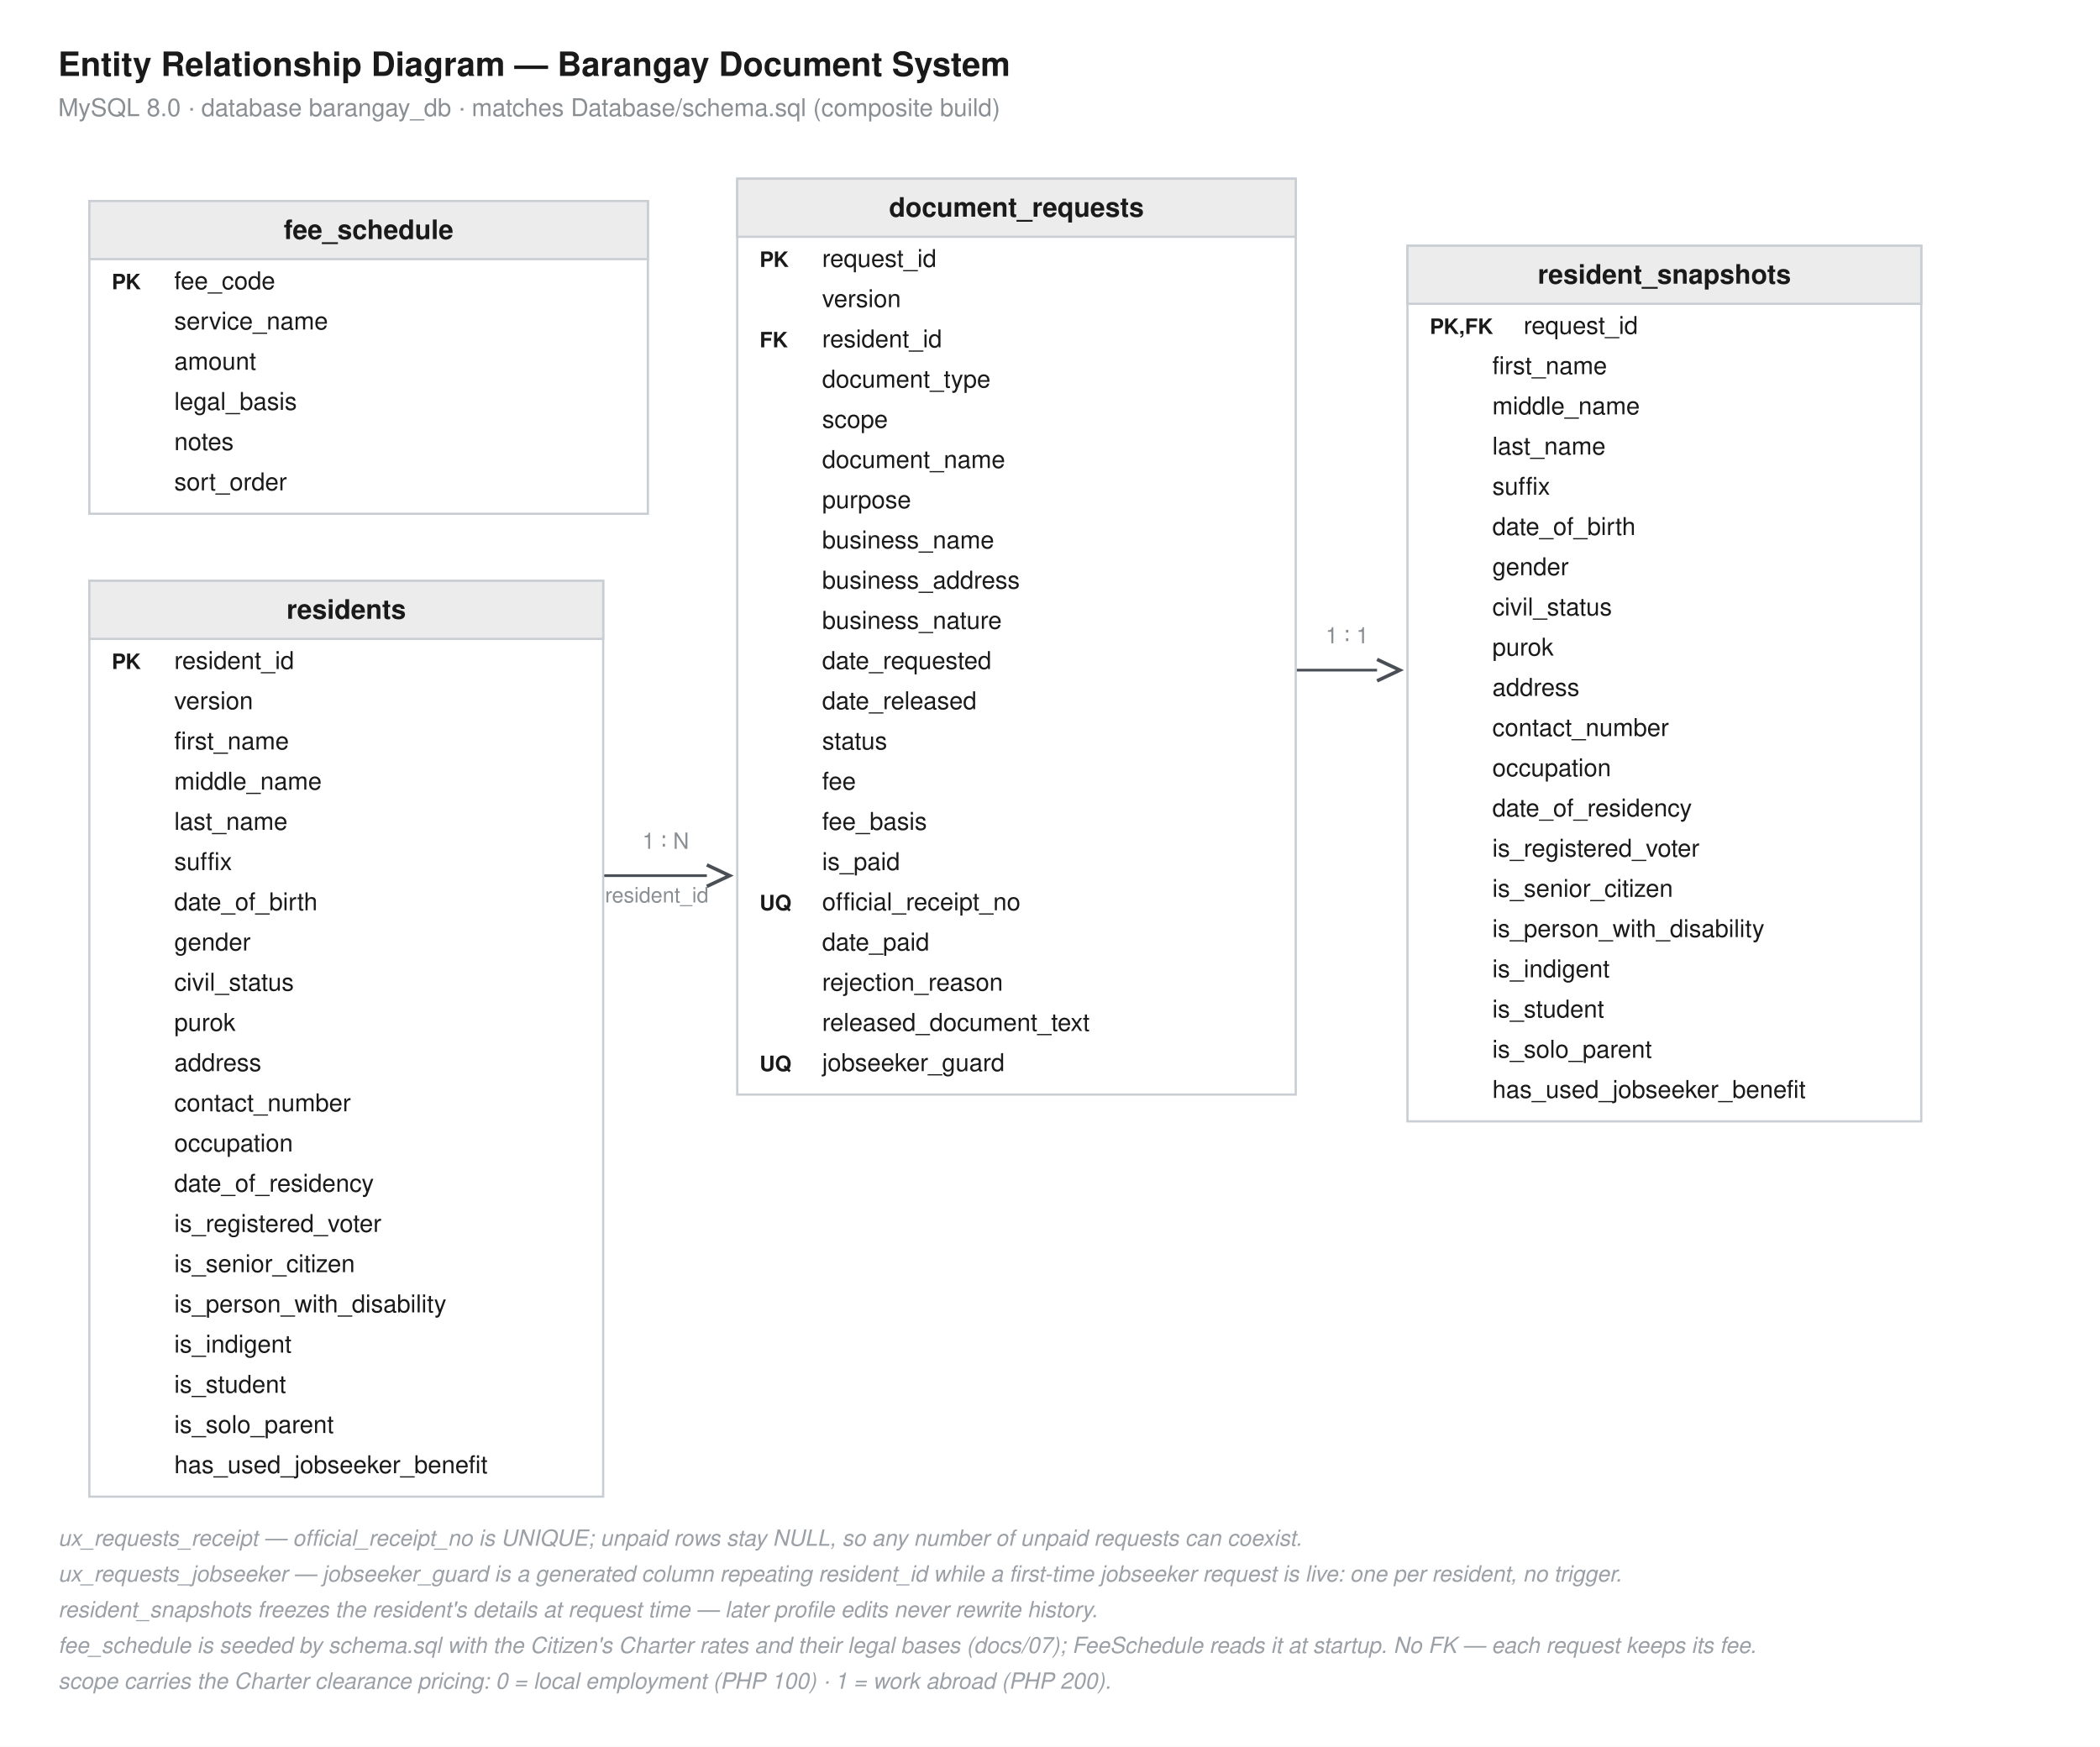
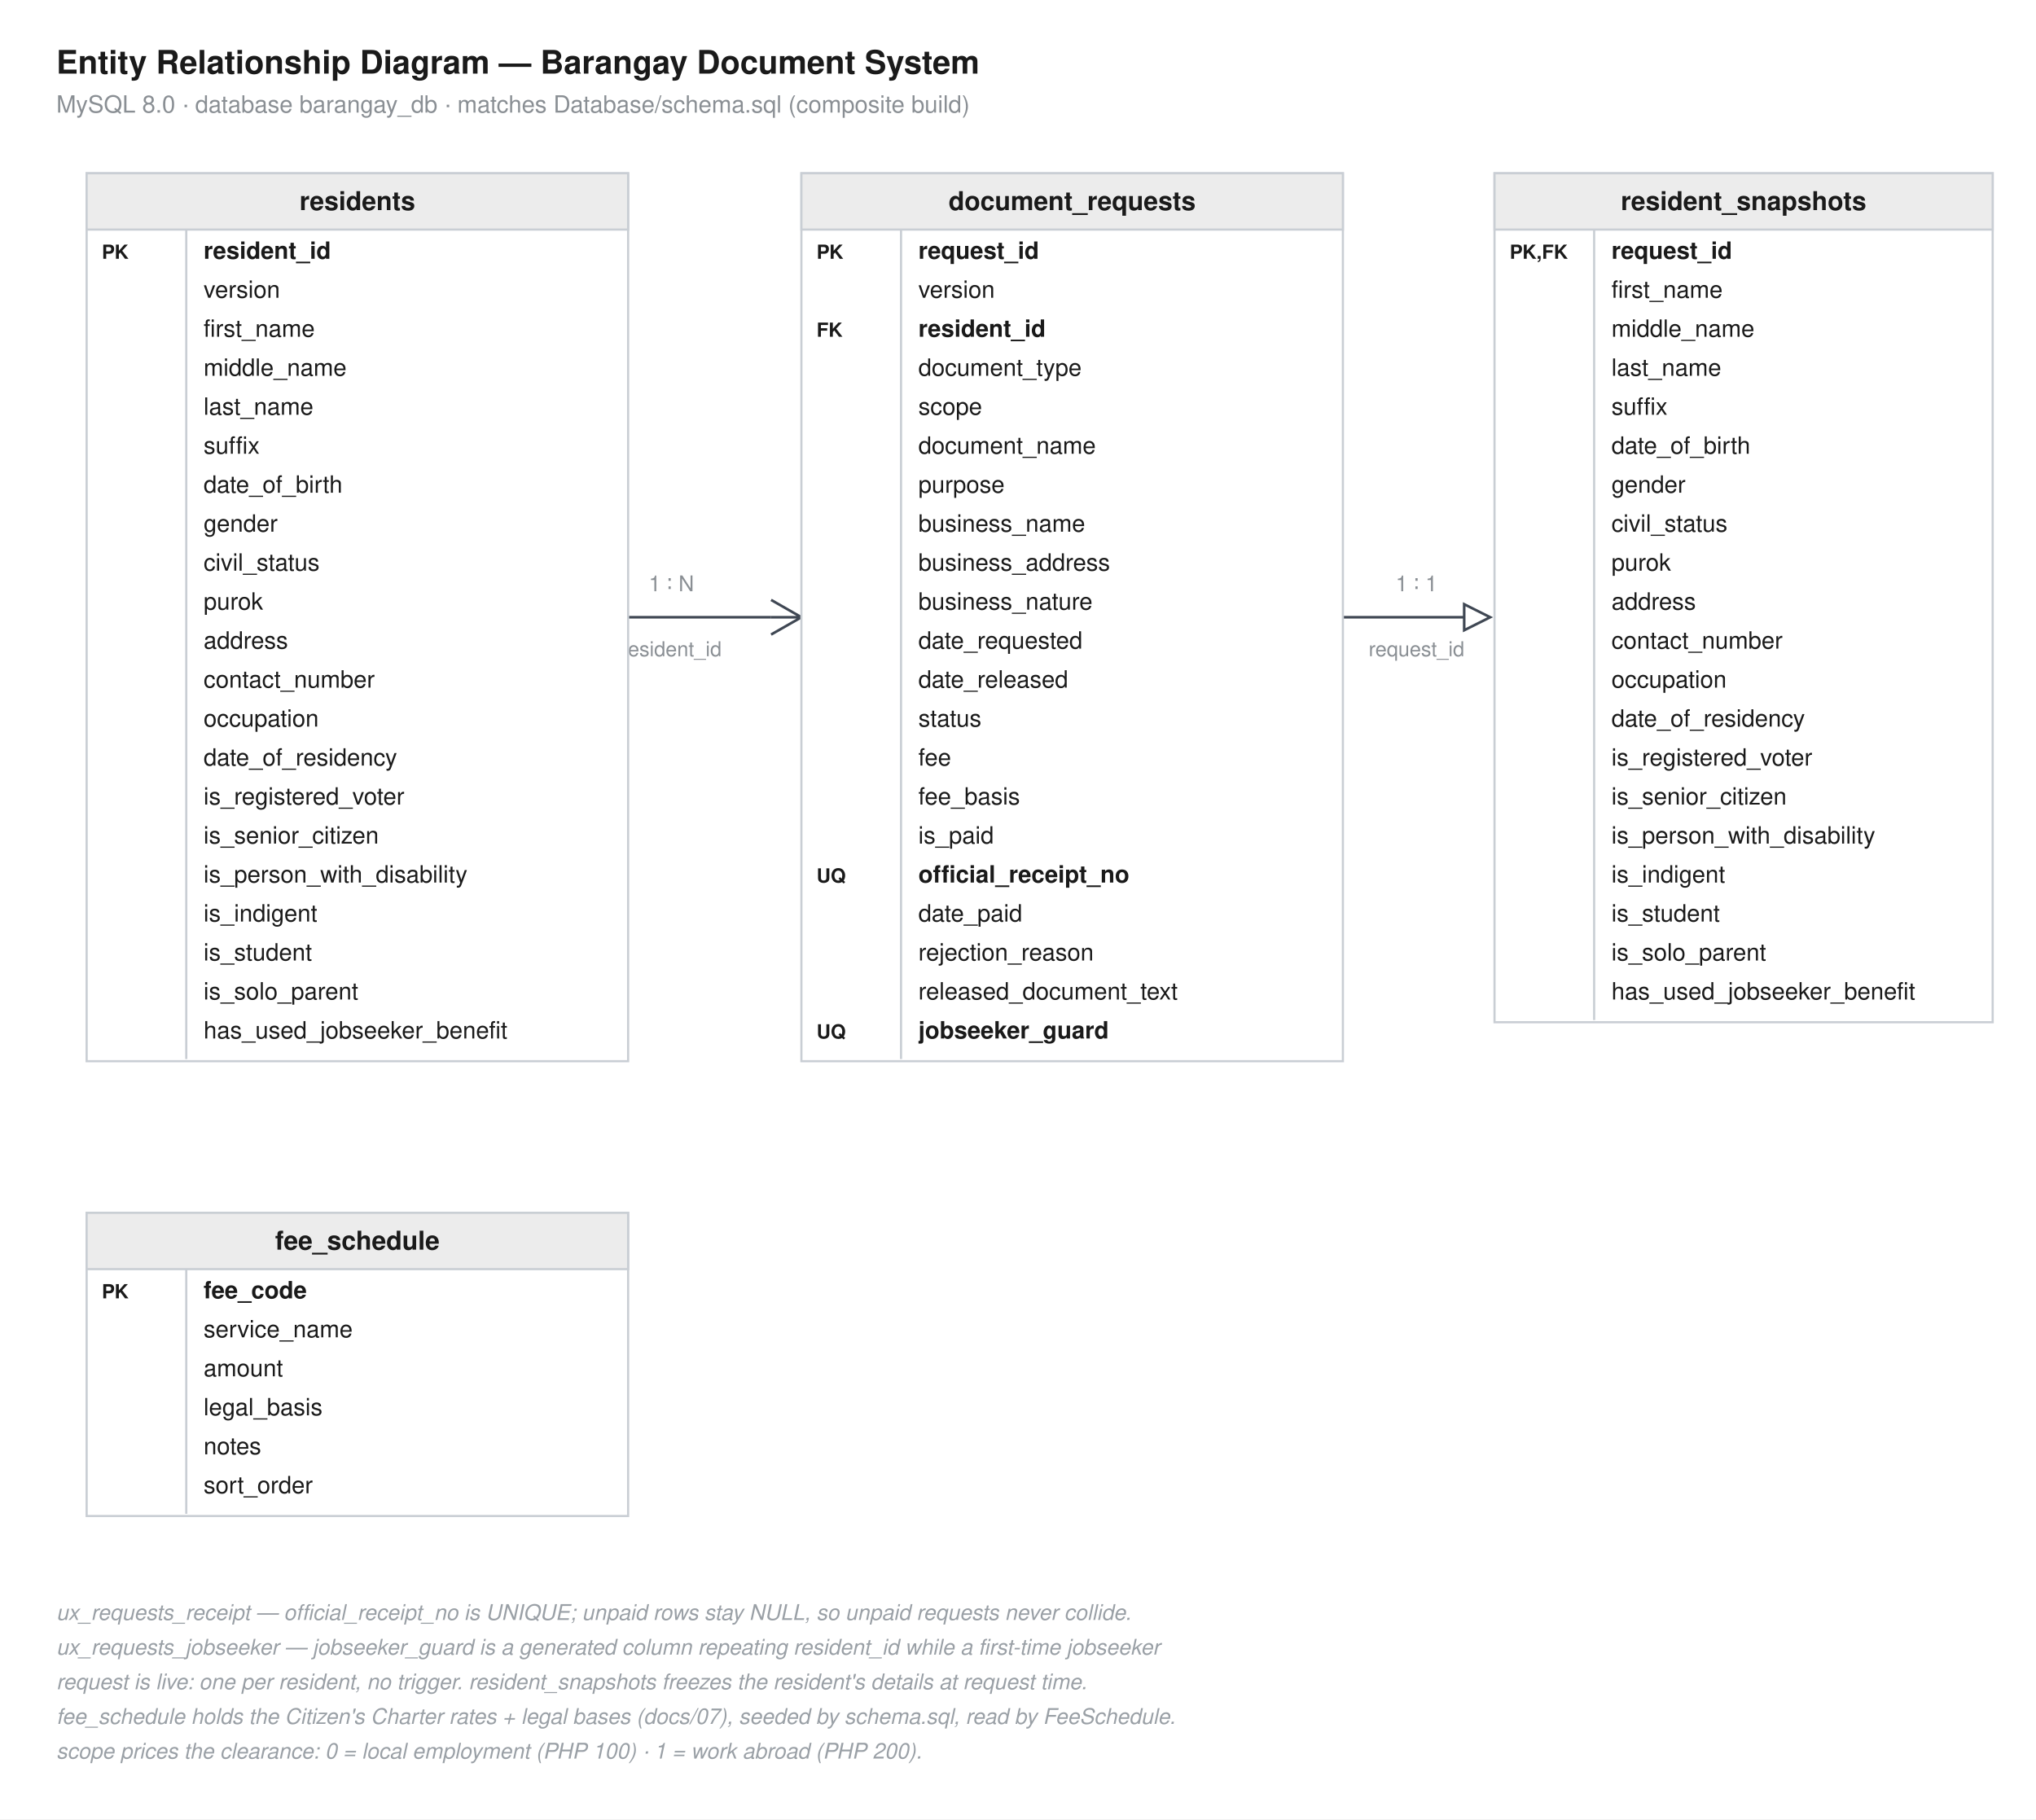
- <svg xmlns="http://www.w3.org/2000/svg" width="940" height="782" viewBox="0 0 940 782">
-   <rect width="940" height="782" fill="#ffffff" />
-   <marker id="open" markerWidth="11" markerHeight="10" refX="9" refY="5" orient="auto">
-     <path d="M1,1 L9.5,5 L1,9" fill="#ffffff" stroke="#4a4f55" stroke-width="1.3" />
-   </marker>
+ <svg xmlns="http://www.w3.org/2000/svg" width="940" height="840" viewBox="0 0 940 840">
+   <rect width="940" height="840" fill="#ffffff" />
  <text x="26" y="34" font-size="15" font-weight="bold" fill="#1a1a1a" font-family="Helvetica,Arial,sans-serif">Entity Relationship Diagram — Barangay Document System</text>
  <text x="26" y="52" font-size="11" fill="#8a8f94" font-family="Helvetica,Arial,sans-serif">MySQL 8.0 · database barangay_db · matches Database/schema.sql (composite build)</text>
-   <path d="M270,392 H326" stroke="#4a4f55" stroke-width="1.2" fill="none" marker-end="url(#open)" />
-   <text x="298" y="380" text-anchor="middle" font-size="10" fill="#8a8f94" font-family="Helvetica,Arial,sans-serif">1 ∶ N</text>
-   <text x="294" y="404" text-anchor="middle" font-size="9.5" fill="#8a8f94" font-family="Helvetica,Arial,sans-serif">resident_id</text>
-   <path d="M580,300 H626" stroke="#4a4f55" stroke-width="1.2" fill="none" marker-end="url(#open)" />
-   <text x="603" y="288" text-anchor="middle" font-size="10" fill="#8a8f94" font-family="Helvetica,Arial,sans-serif">1 ∶ 1</text>
-   <rect x="40" y="260" width="230" height="410" fill="#ffffff" stroke="#c9ced4" stroke-width="1" />
-   <rect x="40" y="260" width="230" height="26" fill="#ececec" stroke="#c9ced4" stroke-width="1" />
-   <text x="155.0" y="277" text-anchor="middle" font-size="12" font-weight="bold" fill="#1a1a1a" font-family="Helvetica,Arial,sans-serif">residents</text>
-   <text x="50" y="299.5" font-size="9.5" font-weight="bold" fill="#1a1a1a" font-family="Helvetica,Arial,sans-serif">PK</text>
-   <text x="78" y="299.5" font-size="11" fill="#1a1a1a" font-family="Helvetica,Arial,sans-serif">resident_id</text>
-   <text x="78" y="317.5" font-size="11" fill="#1a1a1a" font-family="Helvetica,Arial,sans-serif">version</text>
-   <text x="78" y="335.5" font-size="11" fill="#1a1a1a" font-family="Helvetica,Arial,sans-serif">first_name</text>
-   <text x="78" y="353.5" font-size="11" fill="#1a1a1a" font-family="Helvetica,Arial,sans-serif">middle_name</text>
-   <text x="78" y="371.5" font-size="11" fill="#1a1a1a" font-family="Helvetica,Arial,sans-serif">last_name</text>
-   <text x="78" y="389.5" font-size="11" fill="#1a1a1a" font-family="Helvetica,Arial,sans-serif">suffix</text>
-   <text x="78" y="407.5" font-size="11" fill="#1a1a1a" font-family="Helvetica,Arial,sans-serif">date_of_birth</text>
-   <text x="78" y="425.5" font-size="11" fill="#1a1a1a" font-family="Helvetica,Arial,sans-serif">gender</text>
-   <text x="78" y="443.5" font-size="11" fill="#1a1a1a" font-family="Helvetica,Arial,sans-serif">civil_status</text>
-   <text x="78" y="461.5" font-size="11" fill="#1a1a1a" font-family="Helvetica,Arial,sans-serif">purok</text>
-   <text x="78" y="479.5" font-size="11" fill="#1a1a1a" font-family="Helvetica,Arial,sans-serif">address</text>
-   <text x="78" y="497.5" font-size="11" fill="#1a1a1a" font-family="Helvetica,Arial,sans-serif">contact_number</text>
-   <text x="78" y="515.5" font-size="11" fill="#1a1a1a" font-family="Helvetica,Arial,sans-serif">occupation</text>
-   <text x="78" y="533.5" font-size="11" fill="#1a1a1a" font-family="Helvetica,Arial,sans-serif">date_of_residency</text>
-   <text x="78" y="551.5" font-size="11" fill="#1a1a1a" font-family="Helvetica,Arial,sans-serif">is_registered_voter</text>
-   <text x="78" y="569.5" font-size="11" fill="#1a1a1a" font-family="Helvetica,Arial,sans-serif">is_senior_citizen</text>
-   <text x="78" y="587.5" font-size="11" fill="#1a1a1a" font-family="Helvetica,Arial,sans-serif">is_person_with_disability</text>
-   <text x="78" y="605.5" font-size="11" fill="#1a1a1a" font-family="Helvetica,Arial,sans-serif">is_indigent</text>
-   <text x="78" y="623.5" font-size="11" fill="#1a1a1a" font-family="Helvetica,Arial,sans-serif">is_student</text>
-   <text x="78" y="641.5" font-size="11" fill="#1a1a1a" font-family="Helvetica,Arial,sans-serif">is_solo_parent</text>
-   <text x="78" y="659.5" font-size="11" fill="#1a1a1a" font-family="Helvetica,Arial,sans-serif">has_used_jobseeker_benefit</text>
-   <rect x="330" y="80" width="250" height="410" fill="#ffffff" stroke="#c9ced4" stroke-width="1" />
-   <rect x="330" y="80" width="250" height="26" fill="#ececec" stroke="#c9ced4" stroke-width="1" />
-   <text x="455.0" y="97" text-anchor="middle" font-size="12" font-weight="bold" fill="#1a1a1a" font-family="Helvetica,Arial,sans-serif">document_requests</text>
-   <text x="340" y="119.5" font-size="9.5" font-weight="bold" fill="#1a1a1a" font-family="Helvetica,Arial,sans-serif">PK</text>
-   <text x="368" y="119.5" font-size="11" fill="#1a1a1a" font-family="Helvetica,Arial,sans-serif">request_id</text>
-   <text x="368" y="137.5" font-size="11" fill="#1a1a1a" font-family="Helvetica,Arial,sans-serif">version</text>
-   <text x="340" y="155.5" font-size="9.5" font-weight="bold" fill="#1a1a1a" font-family="Helvetica,Arial,sans-serif">FK</text>
-   <text x="368" y="155.5" font-size="11" fill="#1a1a1a" font-family="Helvetica,Arial,sans-serif">resident_id</text>
-   <text x="368" y="173.5" font-size="11" fill="#1a1a1a" font-family="Helvetica,Arial,sans-serif">document_type</text>
-   <text x="368" y="191.5" font-size="11" fill="#1a1a1a" font-family="Helvetica,Arial,sans-serif">scope</text>
-   <text x="368" y="209.5" font-size="11" fill="#1a1a1a" font-family="Helvetica,Arial,sans-serif">document_name</text>
-   <text x="368" y="227.5" font-size="11" fill="#1a1a1a" font-family="Helvetica,Arial,sans-serif">purpose</text>
-   <text x="368" y="245.5" font-size="11" fill="#1a1a1a" font-family="Helvetica,Arial,sans-serif">business_name</text>
-   <text x="368" y="263.5" font-size="11" fill="#1a1a1a" font-family="Helvetica,Arial,sans-serif">business_address</text>
-   <text x="368" y="281.5" font-size="11" fill="#1a1a1a" font-family="Helvetica,Arial,sans-serif">business_nature</text>
-   <text x="368" y="299.5" font-size="11" fill="#1a1a1a" font-family="Helvetica,Arial,sans-serif">date_requested</text>
-   <text x="368" y="317.5" font-size="11" fill="#1a1a1a" font-family="Helvetica,Arial,sans-serif">date_released</text>
-   <text x="368" y="335.5" font-size="11" fill="#1a1a1a" font-family="Helvetica,Arial,sans-serif">status</text>
-   <text x="368" y="353.5" font-size="11" fill="#1a1a1a" font-family="Helvetica,Arial,sans-serif">fee</text>
-   <text x="368" y="371.5" font-size="11" fill="#1a1a1a" font-family="Helvetica,Arial,sans-serif">fee_basis</text>
-   <text x="368" y="389.5" font-size="11" fill="#1a1a1a" font-family="Helvetica,Arial,sans-serif">is_paid</text>
-   <text x="340" y="407.5" font-size="9.5" font-weight="bold" fill="#1a1a1a" font-family="Helvetica,Arial,sans-serif">UQ</text>
-   <text x="368" y="407.5" font-size="11" fill="#1a1a1a" font-family="Helvetica,Arial,sans-serif">official_receipt_no</text>
-   <text x="368" y="425.5" font-size="11" fill="#1a1a1a" font-family="Helvetica,Arial,sans-serif">date_paid</text>
-   <text x="368" y="443.5" font-size="11" fill="#1a1a1a" font-family="Helvetica,Arial,sans-serif">rejection_reason</text>
-   <text x="368" y="461.5" font-size="11" fill="#1a1a1a" font-family="Helvetica,Arial,sans-serif">released_document_text</text>
-   <text x="340" y="479.5" font-size="9.5" font-weight="bold" fill="#1a1a1a" font-family="Helvetica,Arial,sans-serif">UQ</text>
-   <text x="368" y="479.5" font-size="11" fill="#1a1a1a" font-family="Helvetica,Arial,sans-serif">jobseeker_guard</text>
-   <rect x="630" y="110" width="230" height="392" fill="#ffffff" stroke="#c9ced4" stroke-width="1" />
-   <rect x="630" y="110" width="230" height="26" fill="#ececec" stroke="#c9ced4" stroke-width="1" />
-   <text x="745.0" y="127" text-anchor="middle" font-size="12" font-weight="bold" fill="#1a1a1a" font-family="Helvetica,Arial,sans-serif">resident_snapshots</text>
-   <text x="640" y="149.5" font-size="9.5" font-weight="bold" fill="#1a1a1a" font-family="Helvetica,Arial,sans-serif">PK,FK</text>
-   <text x="682" y="149.5" font-size="11" fill="#1a1a1a" font-family="Helvetica,Arial,sans-serif">request_id</text>
-   <text x="668" y="167.5" font-size="11" fill="#1a1a1a" font-family="Helvetica,Arial,sans-serif">first_name</text>
-   <text x="668" y="185.5" font-size="11" fill="#1a1a1a" font-family="Helvetica,Arial,sans-serif">middle_name</text>
-   <text x="668" y="203.5" font-size="11" fill="#1a1a1a" font-family="Helvetica,Arial,sans-serif">last_name</text>
-   <text x="668" y="221.5" font-size="11" fill="#1a1a1a" font-family="Helvetica,Arial,sans-serif">suffix</text>
-   <text x="668" y="239.5" font-size="11" fill="#1a1a1a" font-family="Helvetica,Arial,sans-serif">date_of_birth</text>
-   <text x="668" y="257.5" font-size="11" fill="#1a1a1a" font-family="Helvetica,Arial,sans-serif">gender</text>
-   <text x="668" y="275.5" font-size="11" fill="#1a1a1a" font-family="Helvetica,Arial,sans-serif">civil_status</text>
-   <text x="668" y="293.5" font-size="11" fill="#1a1a1a" font-family="Helvetica,Arial,sans-serif">purok</text>
-   <text x="668" y="311.5" font-size="11" fill="#1a1a1a" font-family="Helvetica,Arial,sans-serif">address</text>
-   <text x="668" y="329.5" font-size="11" fill="#1a1a1a" font-family="Helvetica,Arial,sans-serif">contact_number</text>
-   <text x="668" y="347.5" font-size="11" fill="#1a1a1a" font-family="Helvetica,Arial,sans-serif">occupation</text>
-   <text x="668" y="365.5" font-size="11" fill="#1a1a1a" font-family="Helvetica,Arial,sans-serif">date_of_residency</text>
-   <text x="668" y="383.5" font-size="11" fill="#1a1a1a" font-family="Helvetica,Arial,sans-serif">is_registered_voter</text>
-   <text x="668" y="401.5" font-size="11" fill="#1a1a1a" font-family="Helvetica,Arial,sans-serif">is_senior_citizen</text>
-   <text x="668" y="419.5" font-size="11" fill="#1a1a1a" font-family="Helvetica,Arial,sans-serif">is_person_with_disability</text>
-   <text x="668" y="437.5" font-size="11" fill="#1a1a1a" font-family="Helvetica,Arial,sans-serif">is_indigent</text>
-   <text x="668" y="455.5" font-size="11" fill="#1a1a1a" font-family="Helvetica,Arial,sans-serif">is_student</text>
-   <text x="668" y="473.5" font-size="11" fill="#1a1a1a" font-family="Helvetica,Arial,sans-serif">is_solo_parent</text>
-   <text x="668" y="491.5" font-size="11" fill="#1a1a1a" font-family="Helvetica,Arial,sans-serif">has_used_jobseeker_benefit</text>
-   <rect x="40" y="90" width="250" height="140" fill="#ffffff" stroke="#c9ced4" stroke-width="1" />
-   <rect x="40" y="90" width="250" height="26" fill="#ececec" stroke="#c9ced4" stroke-width="1" />
-   <text x="165.0" y="107" text-anchor="middle" font-size="12" font-weight="bold" fill="#1a1a1a" font-family="Helvetica,Arial,sans-serif">fee_schedule</text>
-   <text x="50" y="129.5" font-size="9.5" font-weight="bold" fill="#1a1a1a" font-family="Helvetica,Arial,sans-serif">PK</text>
-   <text x="78" y="129.5" font-size="11" fill="#1a1a1a" font-family="Helvetica,Arial,sans-serif">fee_code</text>
-   <text x="78" y="147.5" font-size="11" fill="#1a1a1a" font-family="Helvetica,Arial,sans-serif">service_name</text>
-   <text x="78" y="165.5" font-size="11" fill="#1a1a1a" font-family="Helvetica,Arial,sans-serif">amount</text>
-   <text x="78" y="183.5" font-size="11" fill="#1a1a1a" font-family="Helvetica,Arial,sans-serif">legal_basis</text>
-   <text x="78" y="201.5" font-size="11" fill="#1a1a1a" font-family="Helvetica,Arial,sans-serif">notes</text>
-   <text x="78" y="219.5" font-size="11" fill="#1a1a1a" font-family="Helvetica,Arial,sans-serif">sort_order</text>
-   <text x="26" y="692" font-size="10" font-style="italic" fill="#9aa0a6" font-family="Helvetica,Arial,sans-serif">ux_requests_receipt — official_receipt_no is UNIQUE; unpaid rows stay NULL, so any number of unpaid requests can coexist.</text>
-   <text x="26" y="708" font-size="10" font-style="italic" fill="#9aa0a6" font-family="Helvetica,Arial,sans-serif">ux_requests_jobseeker — jobseeker_guard is a generated column repeating resident_id while a first-time jobseeker request is live: one per resident, no trigger.</text>
-   <text x="26" y="724" font-size="10" font-style="italic" fill="#9aa0a6" font-family="Helvetica,Arial,sans-serif">resident_snapshots freezes the resident's details at request time — later profile edits never rewrite history.</text>
-   <text x="26" y="740" font-size="10" font-style="italic" fill="#9aa0a6" font-family="Helvetica,Arial,sans-serif">fee_schedule is seeded by schema.sql with the Citizen's Charter rates and their legal bases (docs/07); FeeSchedule reads it at startup. No FK — each request keeps its fee.</text>
-   <text x="26" y="756" font-size="10" font-style="italic" fill="#9aa0a6" font-family="Helvetica,Arial,sans-serif">scope carries the Charter clearance pricing: 0 = local employment (PHP 100) · 1 = work abroad (PHP 200).</text>
+   <line x1="290" y1="285" x2="356" y2="285" stroke="#3f4753" stroke-width="1.2" />
+   <path d="M356,277 L370,285 M356,285 L370,285 M356,293 L370,285" stroke="#3f4753" stroke-width="1.2" fill="none" />
+   <text x="310" y="273" text-anchor="middle" font-size="10" fill="#8a8f94" font-family="Helvetica,Arial,sans-serif">1 ∶ N</text>
+   <text x="310" y="303" text-anchor="middle" font-size="9.5" fill="#8a8f94" font-family="Helvetica,Arial,sans-serif">resident_id</text>
+   <line x1="620" y1="285" x2="676" y2="285" stroke="#3f4753" stroke-width="1.2" />
+   <path d="M676,279 L688,285 L676,291 z" fill="#ffffff" stroke="#3f4753" stroke-width="1.2" />
+   <text x="654" y="273" text-anchor="middle" font-size="10" fill="#8a8f94" font-family="Helvetica,Arial,sans-serif">1 ∶ 1</text>
+   <text x="654" y="303" text-anchor="middle" font-size="9.5" fill="#8a8f94" font-family="Helvetica,Arial,sans-serif">request_id</text>
+   <rect x="40" y="80" width="250" height="410" fill="#ffffff" stroke="#c9ced4" stroke-width="1" />
+   <rect x="40" y="80" width="250" height="26" fill="#ececec" stroke="#c9ced4" stroke-width="1" />
+   <text x="165.0" y="97" text-anchor="middle" font-size="12" font-weight="bold" fill="#1a1a1a" font-family="Helvetica,Arial,sans-serif">residents</text>
+   <line x1="86" y1="106" x2="86" y2="489" stroke="#c9ced4" stroke-width="1" />
+   <text x="47" y="119.5" font-size="9" font-weight="bold" fill="#1a1a1a" font-family="Helvetica,Arial,sans-serif">PK</text>
+   <text x="94" y="119.5" font-size="11" font-weight="bold" fill="#1a1a1a" font-family="Helvetica,Arial,sans-serif">resident_id</text>
+   <text x="94" y="137.5" font-size="11" fill="#1a1a1a" font-family="Helvetica,Arial,sans-serif">version</text>
+   <text x="94" y="155.5" font-size="11" fill="#1a1a1a" font-family="Helvetica,Arial,sans-serif">first_name</text>
+   <text x="94" y="173.5" font-size="11" fill="#1a1a1a" font-family="Helvetica,Arial,sans-serif">middle_name</text>
+   <text x="94" y="191.5" font-size="11" fill="#1a1a1a" font-family="Helvetica,Arial,sans-serif">last_name</text>
+   <text x="94" y="209.5" font-size="11" fill="#1a1a1a" font-family="Helvetica,Arial,sans-serif">suffix</text>
+   <text x="94" y="227.5" font-size="11" fill="#1a1a1a" font-family="Helvetica,Arial,sans-serif">date_of_birth</text>
+   <text x="94" y="245.5" font-size="11" fill="#1a1a1a" font-family="Helvetica,Arial,sans-serif">gender</text>
+   <text x="94" y="263.5" font-size="11" fill="#1a1a1a" font-family="Helvetica,Arial,sans-serif">civil_status</text>
+   <text x="94" y="281.5" font-size="11" fill="#1a1a1a" font-family="Helvetica,Arial,sans-serif">purok</text>
+   <text x="94" y="299.5" font-size="11" fill="#1a1a1a" font-family="Helvetica,Arial,sans-serif">address</text>
+   <text x="94" y="317.5" font-size="11" fill="#1a1a1a" font-family="Helvetica,Arial,sans-serif">contact_number</text>
+   <text x="94" y="335.5" font-size="11" fill="#1a1a1a" font-family="Helvetica,Arial,sans-serif">occupation</text>
+   <text x="94" y="353.5" font-size="11" fill="#1a1a1a" font-family="Helvetica,Arial,sans-serif">date_of_residency</text>
+   <text x="94" y="371.5" font-size="11" fill="#1a1a1a" font-family="Helvetica,Arial,sans-serif">is_registered_voter</text>
+   <text x="94" y="389.5" font-size="11" fill="#1a1a1a" font-family="Helvetica,Arial,sans-serif">is_senior_citizen</text>
+   <text x="94" y="407.5" font-size="11" fill="#1a1a1a" font-family="Helvetica,Arial,sans-serif">is_person_with_disability</text>
+   <text x="94" y="425.5" font-size="11" fill="#1a1a1a" font-family="Helvetica,Arial,sans-serif">is_indigent</text>
+   <text x="94" y="443.5" font-size="11" fill="#1a1a1a" font-family="Helvetica,Arial,sans-serif">is_student</text>
+   <text x="94" y="461.5" font-size="11" fill="#1a1a1a" font-family="Helvetica,Arial,sans-serif">is_solo_parent</text>
+   <text x="94" y="479.5" font-size="11" fill="#1a1a1a" font-family="Helvetica,Arial,sans-serif">has_used_jobseeker_benefit</text>
+   <rect x="370" y="80" width="250" height="410" fill="#ffffff" stroke="#c9ced4" stroke-width="1" />
+   <rect x="370" y="80" width="250" height="26" fill="#ececec" stroke="#c9ced4" stroke-width="1" />
+   <text x="495.0" y="97" text-anchor="middle" font-size="12" font-weight="bold" fill="#1a1a1a" font-family="Helvetica,Arial,sans-serif">document_requests</text>
+   <line x1="416" y1="106" x2="416" y2="489" stroke="#c9ced4" stroke-width="1" />
+   <text x="377" y="119.5" font-size="9" font-weight="bold" fill="#1a1a1a" font-family="Helvetica,Arial,sans-serif">PK</text>
+   <text x="424" y="119.5" font-size="11" font-weight="bold" fill="#1a1a1a" font-family="Helvetica,Arial,sans-serif">request_id</text>
+   <text x="424" y="137.5" font-size="11" fill="#1a1a1a" font-family="Helvetica,Arial,sans-serif">version</text>
+   <text x="377" y="155.5" font-size="9" font-weight="bold" fill="#1a1a1a" font-family="Helvetica,Arial,sans-serif">FK</text>
+   <text x="424" y="155.5" font-size="11" font-weight="bold" fill="#1a1a1a" font-family="Helvetica,Arial,sans-serif">resident_id</text>
+   <text x="424" y="173.5" font-size="11" fill="#1a1a1a" font-family="Helvetica,Arial,sans-serif">document_type</text>
+   <text x="424" y="191.5" font-size="11" fill="#1a1a1a" font-family="Helvetica,Arial,sans-serif">scope</text>
+   <text x="424" y="209.5" font-size="11" fill="#1a1a1a" font-family="Helvetica,Arial,sans-serif">document_name</text>
+   <text x="424" y="227.5" font-size="11" fill="#1a1a1a" font-family="Helvetica,Arial,sans-serif">purpose</text>
+   <text x="424" y="245.5" font-size="11" fill="#1a1a1a" font-family="Helvetica,Arial,sans-serif">business_name</text>
+   <text x="424" y="263.5" font-size="11" fill="#1a1a1a" font-family="Helvetica,Arial,sans-serif">business_address</text>
+   <text x="424" y="281.5" font-size="11" fill="#1a1a1a" font-family="Helvetica,Arial,sans-serif">business_nature</text>
+   <text x="424" y="299.5" font-size="11" fill="#1a1a1a" font-family="Helvetica,Arial,sans-serif">date_requested</text>
+   <text x="424" y="317.5" font-size="11" fill="#1a1a1a" font-family="Helvetica,Arial,sans-serif">date_released</text>
+   <text x="424" y="335.5" font-size="11" fill="#1a1a1a" font-family="Helvetica,Arial,sans-serif">status</text>
+   <text x="424" y="353.5" font-size="11" fill="#1a1a1a" font-family="Helvetica,Arial,sans-serif">fee</text>
+   <text x="424" y="371.5" font-size="11" fill="#1a1a1a" font-family="Helvetica,Arial,sans-serif">fee_basis</text>
+   <text x="424" y="389.5" font-size="11" fill="#1a1a1a" font-family="Helvetica,Arial,sans-serif">is_paid</text>
+   <text x="377" y="407.5" font-size="9" font-weight="bold" fill="#1a1a1a" font-family="Helvetica,Arial,sans-serif">UQ</text>
+   <text x="424" y="407.5" font-size="11" font-weight="bold" fill="#1a1a1a" font-family="Helvetica,Arial,sans-serif">official_receipt_no</text>
+   <text x="424" y="425.5" font-size="11" fill="#1a1a1a" font-family="Helvetica,Arial,sans-serif">date_paid</text>
+   <text x="424" y="443.5" font-size="11" fill="#1a1a1a" font-family="Helvetica,Arial,sans-serif">rejection_reason</text>
+   <text x="424" y="461.5" font-size="11" fill="#1a1a1a" font-family="Helvetica,Arial,sans-serif">released_document_text</text>
+   <text x="377" y="479.5" font-size="9" font-weight="bold" fill="#1a1a1a" font-family="Helvetica,Arial,sans-serif">UQ</text>
+   <text x="424" y="479.5" font-size="11" font-weight="bold" fill="#1a1a1a" font-family="Helvetica,Arial,sans-serif">jobseeker_guard</text>
+   <rect x="690" y="80" width="230" height="392" fill="#ffffff" stroke="#c9ced4" stroke-width="1" />
+   <rect x="690" y="80" width="230" height="26" fill="#ececec" stroke="#c9ced4" stroke-width="1" />
+   <text x="805.0" y="97" text-anchor="middle" font-size="12" font-weight="bold" fill="#1a1a1a" font-family="Helvetica,Arial,sans-serif">resident_snapshots</text>
+   <line x1="736" y1="106" x2="736" y2="471" stroke="#c9ced4" stroke-width="1" />
+   <text x="697" y="119.5" font-size="9" font-weight="bold" fill="#1a1a1a" font-family="Helvetica,Arial,sans-serif">PK,FK</text>
+   <text x="744" y="119.5" font-size="11" font-weight="bold" fill="#1a1a1a" font-family="Helvetica,Arial,sans-serif">request_id</text>
+   <text x="744" y="137.5" font-size="11" fill="#1a1a1a" font-family="Helvetica,Arial,sans-serif">first_name</text>
+   <text x="744" y="155.5" font-size="11" fill="#1a1a1a" font-family="Helvetica,Arial,sans-serif">middle_name</text>
+   <text x="744" y="173.5" font-size="11" fill="#1a1a1a" font-family="Helvetica,Arial,sans-serif">last_name</text>
+   <text x="744" y="191.5" font-size="11" fill="#1a1a1a" font-family="Helvetica,Arial,sans-serif">suffix</text>
+   <text x="744" y="209.5" font-size="11" fill="#1a1a1a" font-family="Helvetica,Arial,sans-serif">date_of_birth</text>
+   <text x="744" y="227.5" font-size="11" fill="#1a1a1a" font-family="Helvetica,Arial,sans-serif">gender</text>
+   <text x="744" y="245.5" font-size="11" fill="#1a1a1a" font-family="Helvetica,Arial,sans-serif">civil_status</text>
+   <text x="744" y="263.5" font-size="11" fill="#1a1a1a" font-family="Helvetica,Arial,sans-serif">purok</text>
+   <text x="744" y="281.5" font-size="11" fill="#1a1a1a" font-family="Helvetica,Arial,sans-serif">address</text>
+   <text x="744" y="299.5" font-size="11" fill="#1a1a1a" font-family="Helvetica,Arial,sans-serif">contact_number</text>
+   <text x="744" y="317.5" font-size="11" fill="#1a1a1a" font-family="Helvetica,Arial,sans-serif">occupation</text>
+   <text x="744" y="335.5" font-size="11" fill="#1a1a1a" font-family="Helvetica,Arial,sans-serif">date_of_residency</text>
+   <text x="744" y="353.5" font-size="11" fill="#1a1a1a" font-family="Helvetica,Arial,sans-serif">is_registered_voter</text>
+   <text x="744" y="371.5" font-size="11" fill="#1a1a1a" font-family="Helvetica,Arial,sans-serif">is_senior_citizen</text>
+   <text x="744" y="389.5" font-size="11" fill="#1a1a1a" font-family="Helvetica,Arial,sans-serif">is_person_with_disability</text>
+   <text x="744" y="407.5" font-size="11" fill="#1a1a1a" font-family="Helvetica,Arial,sans-serif">is_indigent</text>
+   <text x="744" y="425.5" font-size="11" fill="#1a1a1a" font-family="Helvetica,Arial,sans-serif">is_student</text>
+   <text x="744" y="443.5" font-size="11" fill="#1a1a1a" font-family="Helvetica,Arial,sans-serif">is_solo_parent</text>
+   <text x="744" y="461.5" font-size="11" fill="#1a1a1a" font-family="Helvetica,Arial,sans-serif">has_used_jobseeker_benefit</text>
+   <rect x="40" y="560" width="250" height="140" fill="#ffffff" stroke="#c9ced4" stroke-width="1" />
+   <rect x="40" y="560" width="250" height="26" fill="#ececec" stroke="#c9ced4" stroke-width="1" />
+   <text x="165.0" y="577" text-anchor="middle" font-size="12" font-weight="bold" fill="#1a1a1a" font-family="Helvetica,Arial,sans-serif">fee_schedule</text>
+   <line x1="86" y1="586" x2="86" y2="699" stroke="#c9ced4" stroke-width="1" />
+   <text x="47" y="599.5" font-size="9" font-weight="bold" fill="#1a1a1a" font-family="Helvetica,Arial,sans-serif">PK</text>
+   <text x="94" y="599.5" font-size="11" font-weight="bold" fill="#1a1a1a" font-family="Helvetica,Arial,sans-serif">fee_code</text>
+   <text x="94" y="617.5" font-size="11" fill="#1a1a1a" font-family="Helvetica,Arial,sans-serif">service_name</text>
+   <text x="94" y="635.5" font-size="11" fill="#1a1a1a" font-family="Helvetica,Arial,sans-serif">amount</text>
+   <text x="94" y="653.5" font-size="11" fill="#1a1a1a" font-family="Helvetica,Arial,sans-serif">legal_basis</text>
+   <text x="94" y="671.5" font-size="11" fill="#1a1a1a" font-family="Helvetica,Arial,sans-serif">notes</text>
+   <text x="94" y="689.5" font-size="11" fill="#1a1a1a" font-family="Helvetica,Arial,sans-serif">sort_order</text>
+   <text x="26" y="748" font-size="10" font-style="italic" fill="#9aa0a6" font-family="Helvetica,Arial,sans-serif">ux_requests_receipt — official_receipt_no is UNIQUE; unpaid rows stay NULL, so unpaid requests never collide.</text>
+   <text x="26" y="764" font-size="10" font-style="italic" fill="#9aa0a6" font-family="Helvetica,Arial,sans-serif">ux_requests_jobseeker — jobseeker_guard is a generated column repeating resident_id while a first-time jobseeker</text>
+   <text x="26" y="780" font-size="10" font-style="italic" fill="#9aa0a6" font-family="Helvetica,Arial,sans-serif">request is live: one per resident, no trigger.  resident_snapshots freezes the resident's details at request time.</text>
+   <text x="26" y="796" font-size="10" font-style="italic" fill="#9aa0a6" font-family="Helvetica,Arial,sans-serif">fee_schedule holds the Citizen's Charter rates + legal bases (docs/07), seeded by schema.sql, read by FeeSchedule.</text>
+   <text x="26" y="812" font-size="10" font-style="italic" fill="#9aa0a6" font-family="Helvetica,Arial,sans-serif">scope prices the clearance: 0 = local employment (PHP 100) · 1 = work abroad (PHP 200).</text>
</svg>
